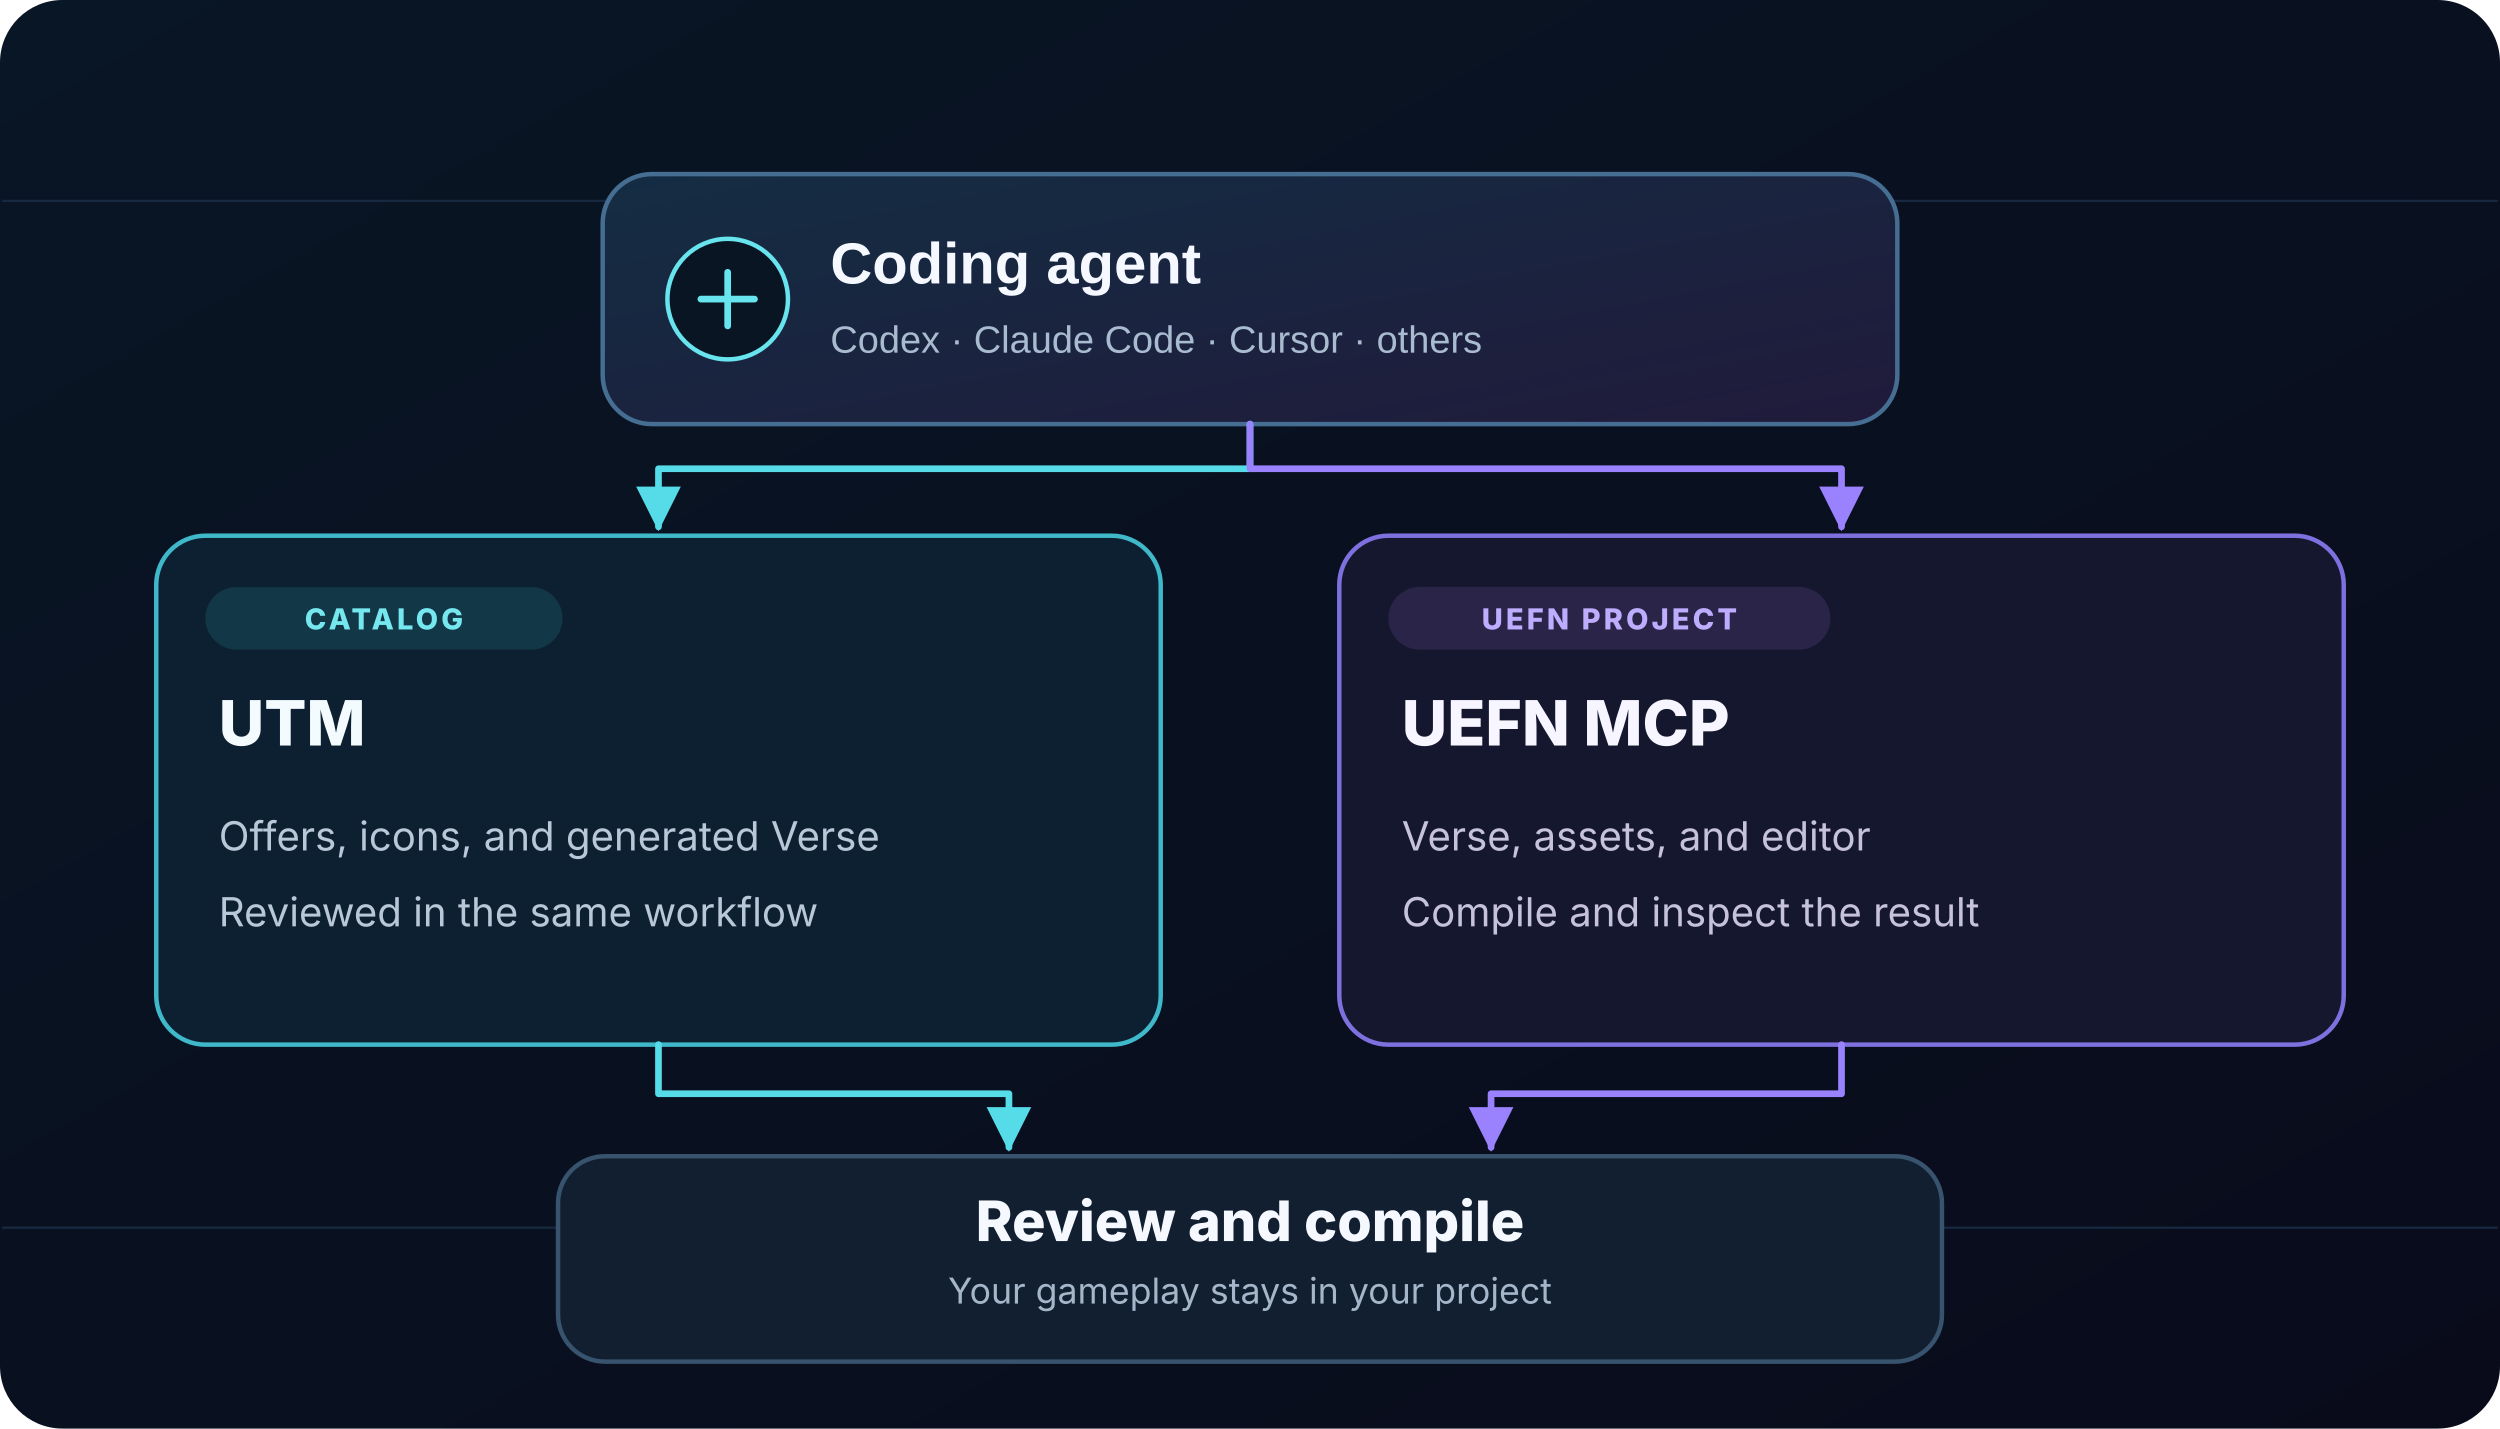
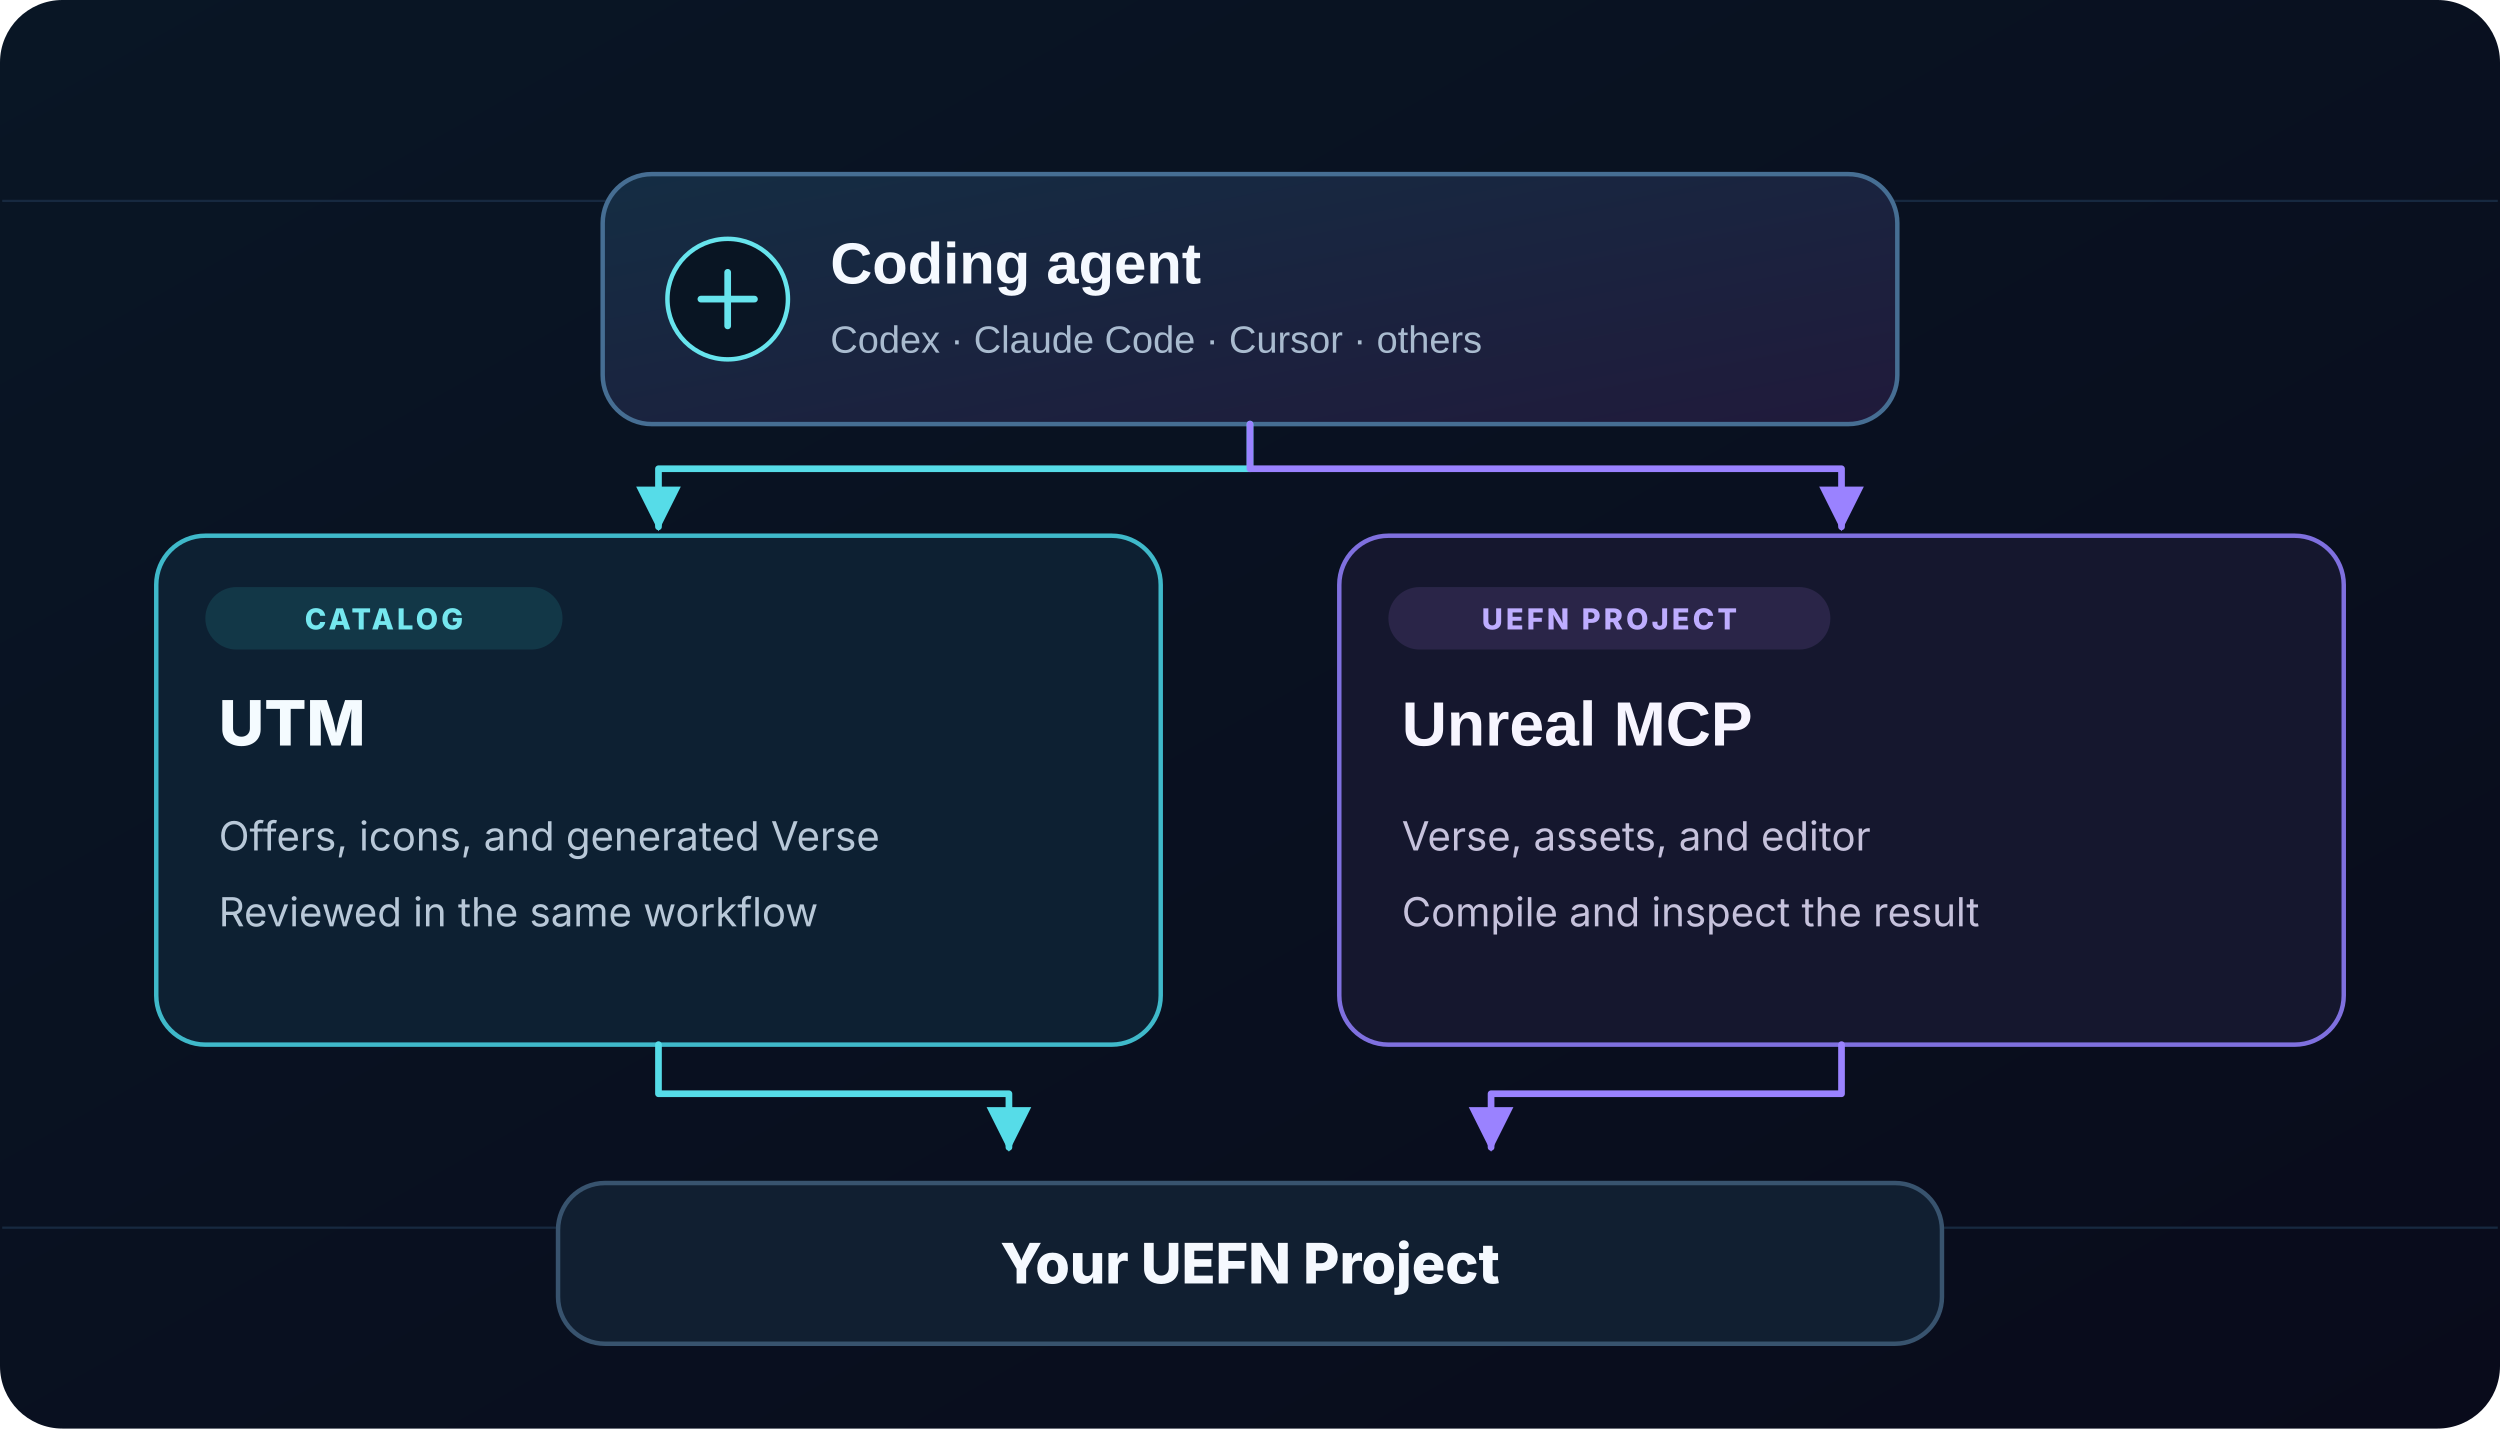
<svg xmlns="http://www.w3.org/2000/svg" viewBox="0 0 1120 640" role="img" aria-labelledby="title desc">
  <defs>
    <linearGradient id="background" x1="0" y1="0" x2="1" y2="1">
      <stop stop-color="#091625" />
      <stop offset="1" stop-color="#090b1b" />
    </linearGradient>
    <linearGradient id="agentFill" x1="0" y1="0" x2="1" y2="1">
      <stop stop-color="#142d43" />
      <stop offset="1" stop-color="#201a3b" />
    </linearGradient>
    <marker id="arrowCyan" viewBox="0 0 12 12" refX="10" refY="6" markerWidth="8" markerHeight="8" orient="auto">
      <path d="M1 1 11 6 1 11Z" fill="#56dce8" />
    </marker>
    <marker id="arrowPurple" viewBox="0 0 12 12" refX="10" refY="6" markerWidth="8" markerHeight="8" orient="auto">
      <path d="M1 1 11 6 1 11Z" fill="#9a82ff" />
    </marker>
  </defs>
  <rect width="1120" height="640" rx="28" fill="url(#background)" />
  <path d="M1 90H1119M1 550H1119" stroke="#172940" />
  <g>
    <rect x="270" y="78" width="580" height="112" rx="22" fill="url(#agentFill)" stroke="#466e93" stroke-width="2" />
    <circle cx="326" cy="134" r="27" fill="#091523" stroke="#67e4ed" stroke-width="2" />
    <path d="M314 134h24M326 122v24" stroke="#67e4ed" stroke-width="3" stroke-linecap="round" />
    <text x="372" y="127" fill="#f5f9ff" font-family="Segoe UI,Arial,sans-serif" font-size="26" font-weight="800">Coding agent</text>
    <text x="372" y="158" fill="#a9bbcf" font-family="Segoe UI,Arial,sans-serif" font-size="17">Codex · Claude Code · Cursor · others</text>
  </g>
  <path d="M560 190V210H295V236" fill="none" stroke="#56dce8" stroke-width="3" stroke-linecap="round" stroke-linejoin="round" marker-end="url(#arrowCyan)" />
  <path d="M560 190V210H825V236" fill="none" stroke="#9a82ff" stroke-width="3" stroke-linecap="round" stroke-linejoin="round" marker-end="url(#arrowPurple)" />
  <g>
    <rect x="70" y="240" width="450" height="228" rx="22" fill="#0d2032" stroke="#3fb9ca" stroke-width="2" />
    <rect x="92" y="263" width="160" height="28" rx="14" fill="#123747" />
    <text x="172" y="282" text-anchor="middle" fill="#75e7ef" font-family="Inter,Segoe UI,Arial,sans-serif" font-size="13" font-weight="800" letter-spacing="1.4">CATALOG</text>
    <text x="98" y="334" fill="#f4fbff" font-family="Inter,Segoe UI,Arial,sans-serif" font-size="28" font-weight="800">UTM</text>
    <text x="98" y="381" fill="#b8c8d8" font-family="Inter,Segoe UI,Arial,sans-serif" font-size="18">Offers, icons, and generated Verse</text>
    <text x="98" y="415" fill="#b8c8d8" font-family="Inter,Segoe UI,Arial,sans-serif" font-size="18">Reviewed in the same workflow</text>
  </g>
  <g>
    <rect x="600" y="240" width="450" height="228" rx="22" fill="#15172e" stroke="#7f70df" stroke-width="2" />
    <rect x="622" y="263" width="198" height="28" rx="14" fill="#2a2548" />
    <text x="721" y="282" text-anchor="middle" fill="#beadff" font-family="Inter,Segoe UI,Arial,sans-serif" font-size="13" font-weight="800" letter-spacing="1.4">UEFN PROJECT</text>
-     <text x="628" y="334" fill="#f7f5ff" font-family="Inter,Segoe UI,Arial,sans-serif" font-size="28" font-weight="800">UEFN MCP</text>
+     <text x="628" y="334" fill="#f7f5ff" font-family="Segoe UI,Arial,sans-serif" font-size="28" font-weight="800">Unreal MCP</text>
    <text x="628" y="381" fill="#c6c2dc" font-family="Inter,Segoe UI,Arial,sans-serif" font-size="18">Verse, assets, and editor</text>
    <text x="628" y="415" fill="#c6c2dc" font-family="Inter,Segoe UI,Arial,sans-serif" font-size="18">Compile and inspect the result</text>
  </g>
  <path d="M295 468V490H452V514" fill="none" stroke="#56dce8" stroke-width="3" stroke-linecap="round" stroke-linejoin="round" marker-end="url(#arrowCyan)" />
  <path d="M825 468V490H668V514" fill="none" stroke="#9a82ff" stroke-width="3" stroke-linecap="round" stroke-linejoin="round" marker-end="url(#arrowPurple)" />
  <g>
-     <rect x="250" y="518" width="620" height="92" rx="21" fill="#111f31" stroke="#38536e" stroke-width="2" />
-     <text x="560" y="556" text-anchor="middle" fill="#f5f9ff" font-family="Inter,Segoe UI,Arial,sans-serif" font-size="25" font-weight="800">Review and compile</text>
-     <text x="560" y="584" text-anchor="middle" fill="#a5b6ca" font-family="Inter,Segoe UI,Arial,sans-serif" font-size="16">Your gameplay stays in your project</text>
+     <rect x="250" y="530" width="620" height="72" rx="21" fill="#111f31" stroke="#38536e" stroke-width="2" />
+     <text x="560" y="575" text-anchor="middle" fill="#f5f9ff" font-family="Inter,Segoe UI,Arial,sans-serif" font-size="25" font-weight="800">Your UEFN Project</text>
  </g>
</svg>
